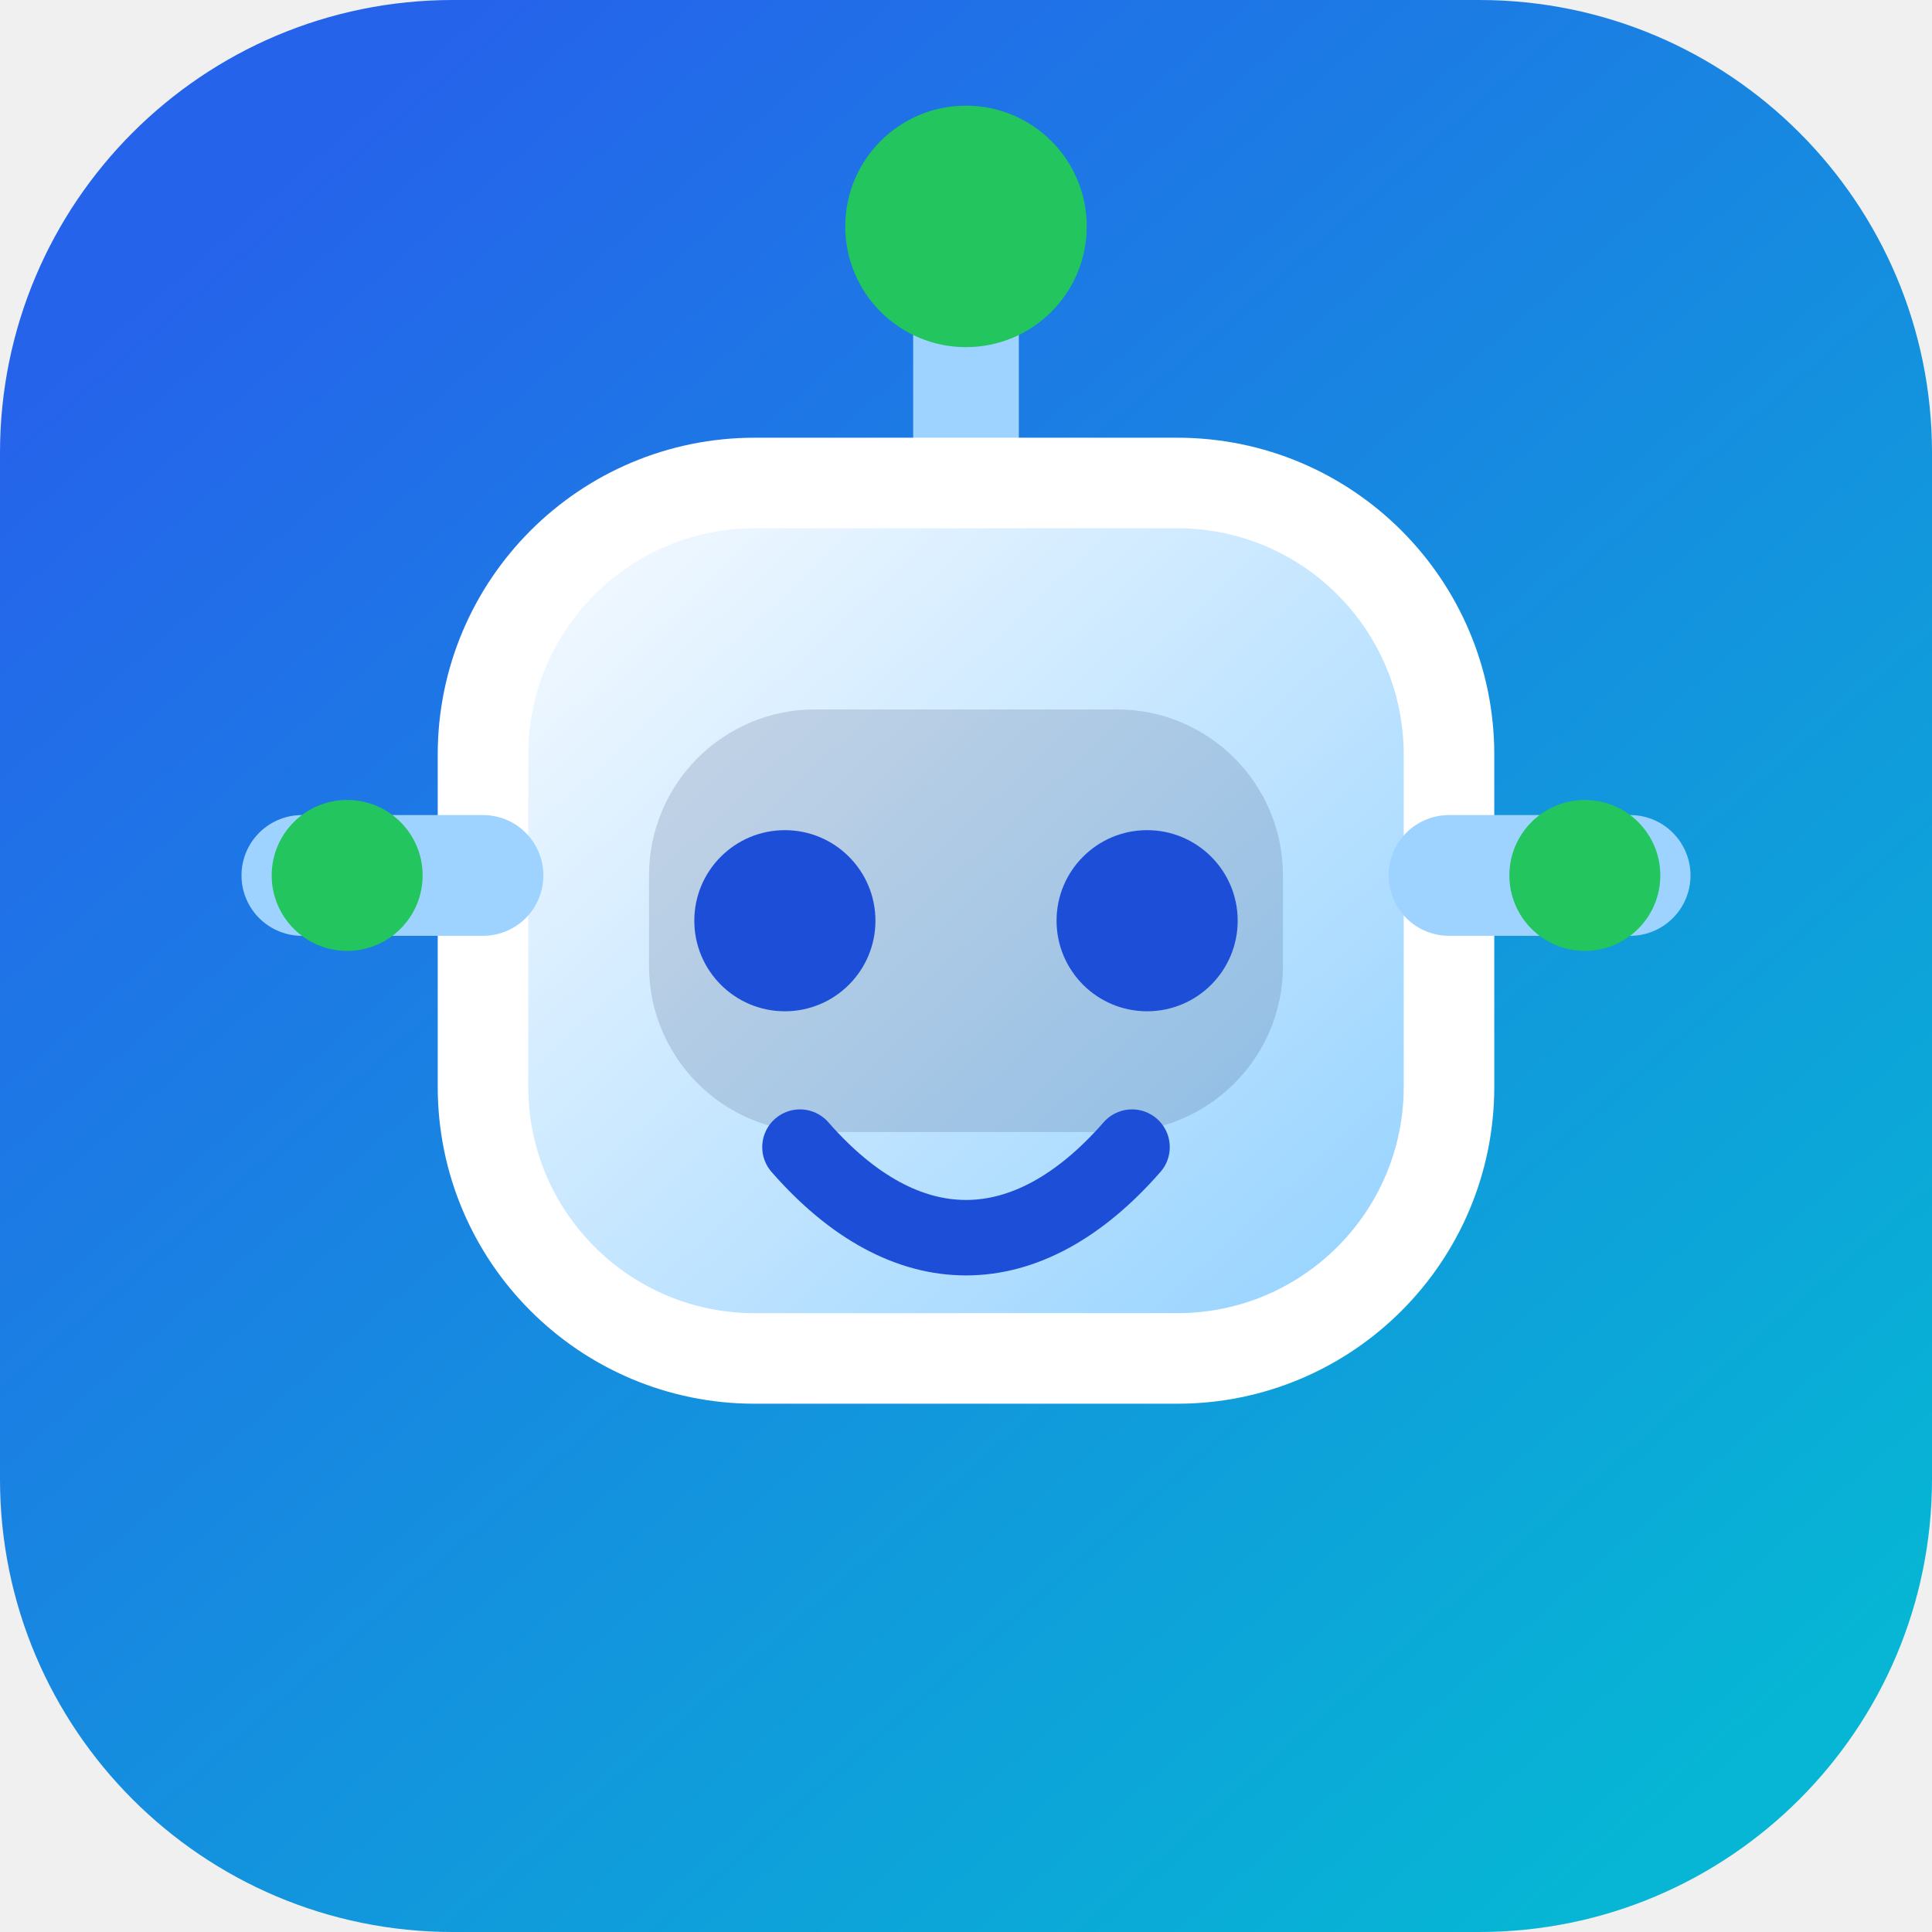
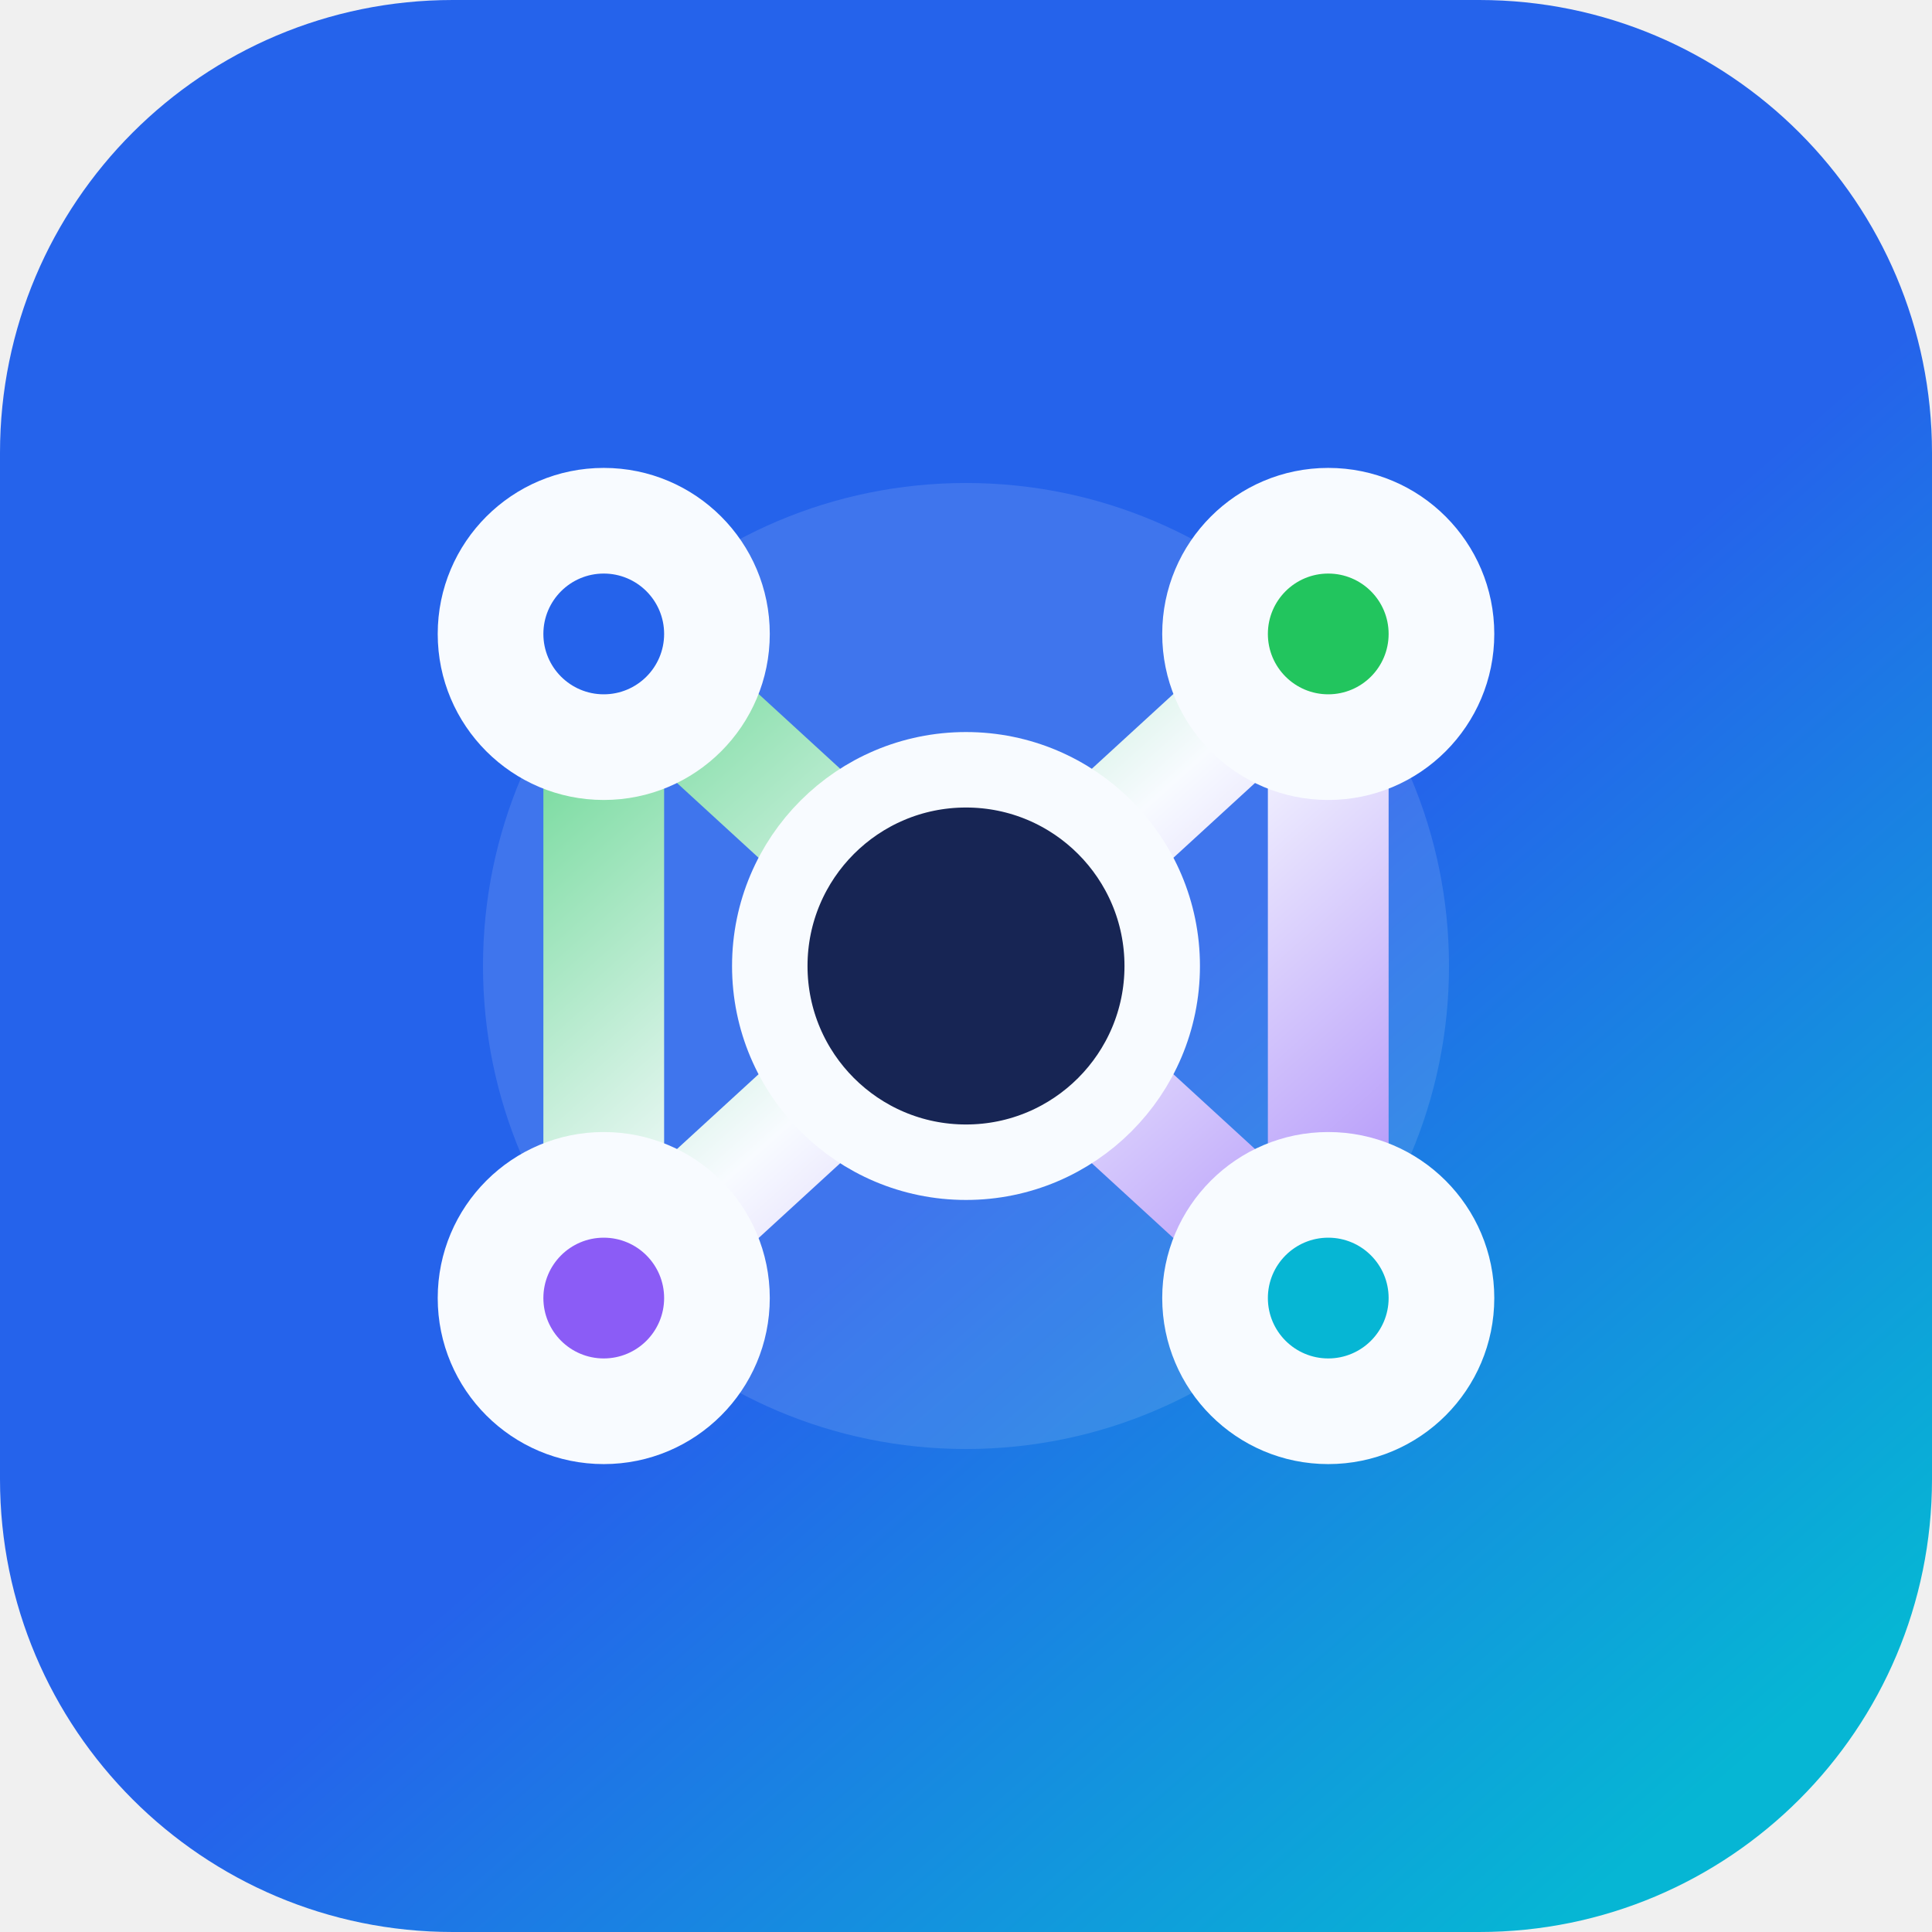
<svg xmlns="http://www.w3.org/2000/svg" viewBox="0 0 128 128">
  <defs>
    <linearGradient id="bg" x1="18" y1="12" x2="112" y2="120" gradientUnits="userSpaceOnUse">
      <stop stop-color="#2563eb" />
+       <stop offset="0.55" stop-color="#2563eb" />
      <stop offset="1" stop-color="#06b6d4" />
    </linearGradient>
-     <linearGradient id="face" x1="38" y1="30" x2="92" y2="88" gradientUnits="userSpaceOnUse">
-       <stop stop-color="#f8fbff" />
-       <stop offset="1" stop-color="#94d2ff" />
+     <linearGradient id="line" x1="32" y1="28" x2="96" y2="100" gradientUnits="userSpaceOnUse">
+       <stop stop-color="#22c55e" />
+       <stop offset="0.5" stop-color="#f8fbff" />
+       <stop offset="1" stop-color="#8b5cf6" />
    </linearGradient>
  </defs>
  <rect width="128" height="128" rx="30" fill="url(#bg)" />
-   <path d="M64 29v-9" stroke="#9fd3ff" stroke-width="7" stroke-linecap="round" />
-   <circle cx="64" cy="15" r="8" fill="#22c55e" />
-   <rect x="32" y="32" width="64" height="58" rx="18" fill="url(#face)" stroke="white" stroke-width="6" />
-   <rect x="43" y="47" width="42" height="28" rx="11" fill="#172554" fill-opacity=".15" />
-   <circle cx="52" cy="61" r="6" fill="#1d4ed8" />
-   <circle cx="76" cy="61" r="6" fill="#1d4ed8" />
-   <path d="M53 76c7 8 15 8 22 0" fill="none" stroke="#1d4ed8" stroke-width="5" stroke-linecap="round" />
-   <path d="M32 58H20M108 58H96" stroke="#9fd3ff" stroke-width="8" stroke-linecap="round" />
-   <circle cx="23" cy="58" r="5" fill="#22c55e" />
-   <circle cx="105" cy="58" r="5" fill="#22c55e" />
+   <circle cx="64" cy="64" r="32" fill="white" fill-opacity="0.12" />
+   <path d="M40 42L64 64L88 42M40 86L64 64L88 86M40 42V86M88 42V86" fill="none" stroke="url(#line)" stroke-width="8" stroke-linecap="round" stroke-linejoin="round" />
+   <circle cx="40" cy="42" r="11" fill="#f8fbff" />
+   <circle cx="88" cy="42" r="11" fill="#f8fbff" />
+   <circle cx="64" cy="64" r="13" fill="#172554" stroke="#f8fbff" stroke-width="5" />
+   <circle cx="40" cy="86" r="11" fill="#f8fbff" />
+   <circle cx="88" cy="86" r="11" fill="#f8fbff" />
+   <circle cx="40" cy="42" r="4" fill="#2563eb" />
+   <circle cx="88" cy="42" r="4" fill="#22c55e" />
+   <circle cx="40" cy="86" r="4" fill="#8b5cf6" />
+   <circle cx="88" cy="86" r="4" fill="#06b6d4" />
</svg>
